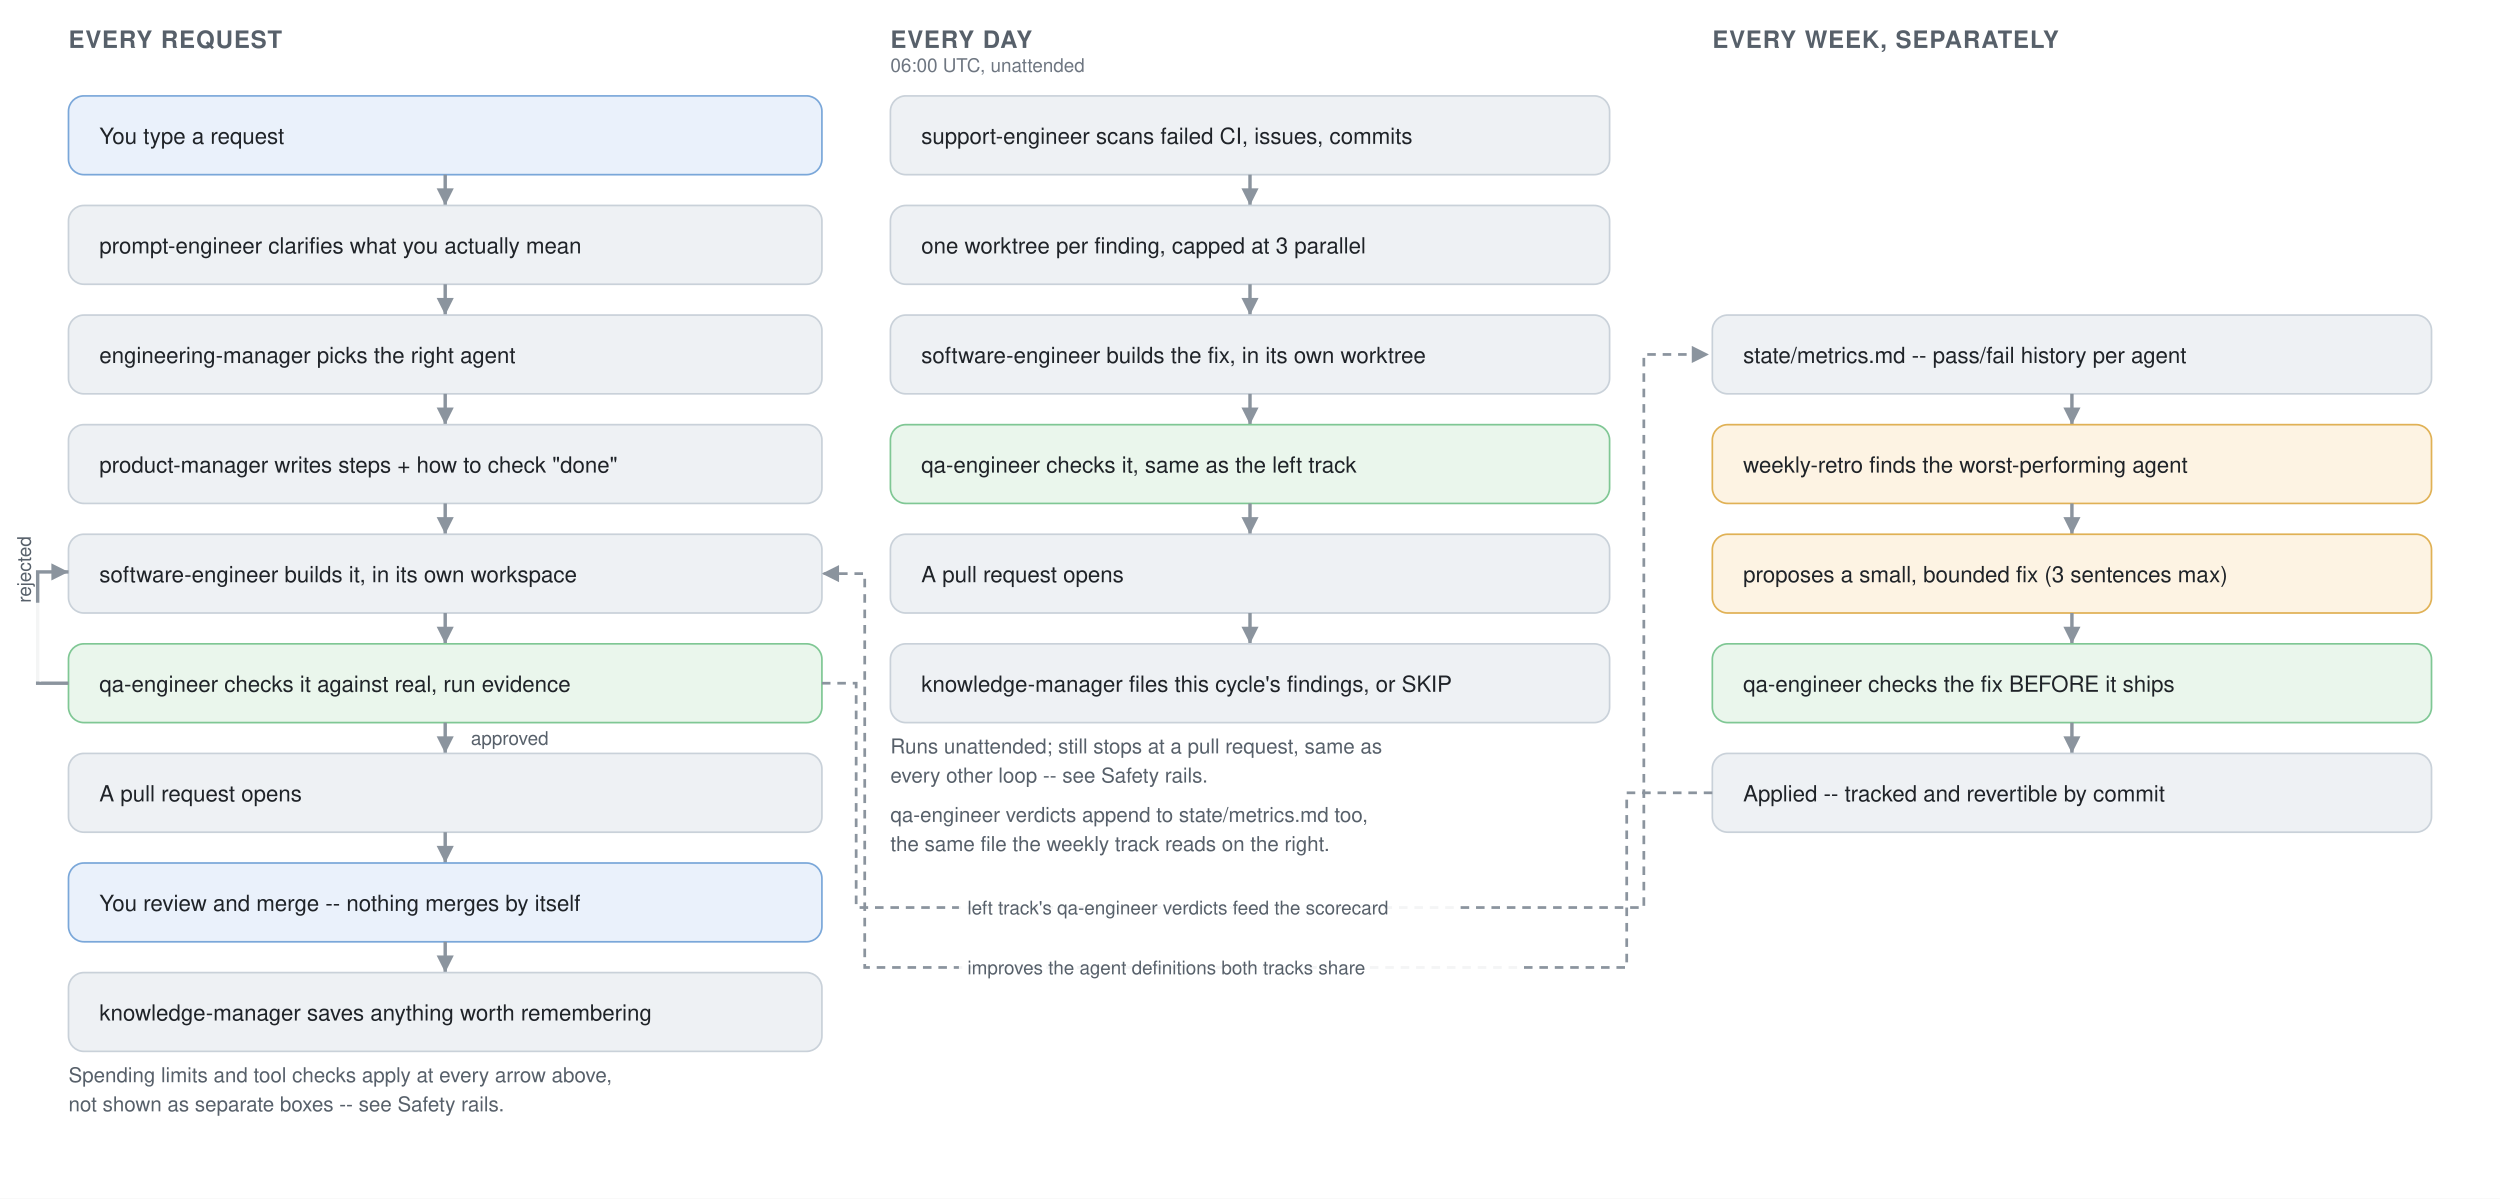
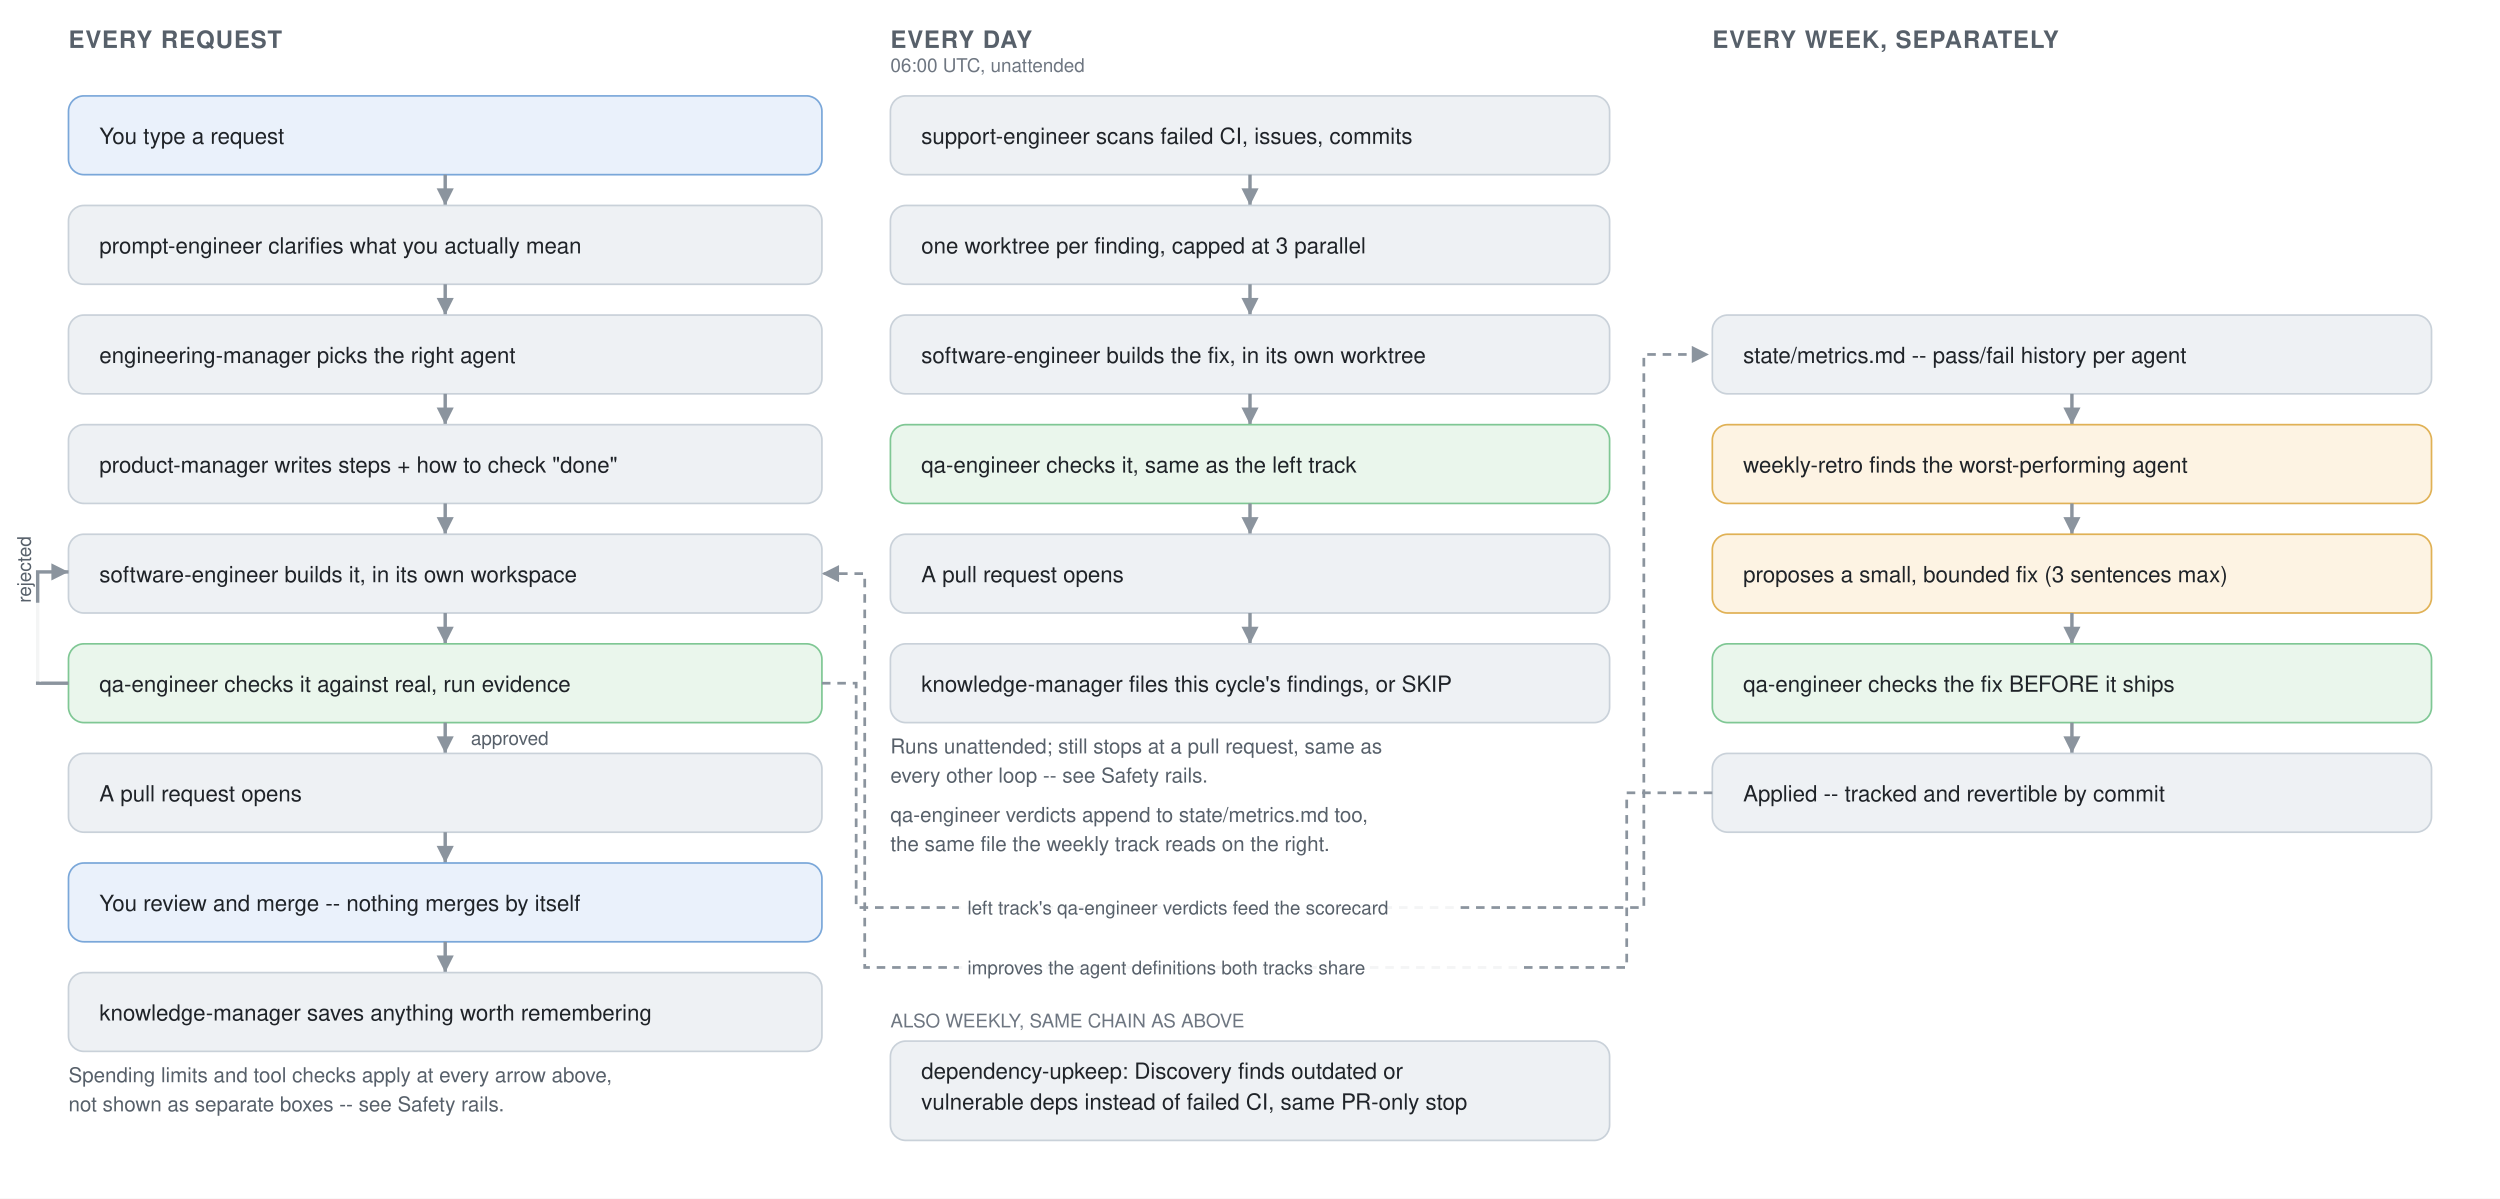
<svg xmlns="http://www.w3.org/2000/svg" width="1460" height="700" viewBox="0 0 1460 700" role="img" aria-label="How sefi-agents works: the interactive request cycle on the left, the daily morning-triage loop in the middle, and the weekly self-improvement loop on the right, feeding back into the same agents">
  <style>
    .bg { fill: #ffffff; }
    .colhead { font: 700 14px -apple-system, Segoe UI, Helvetica, Arial, sans-serif; letter-spacing: 0.04em; fill: #57606a; }
    .colsub { font: 400 11px -apple-system, Segoe UI, Helvetica, Arial, sans-serif; fill: #6e7681; }
    .boxtext { font: 500 13px -apple-system, Segoe UI, Helvetica, Arial, sans-serif; }
    .box { fill: #eef1f4; stroke: #c9d1d9; }
    .box.you { fill: #eaf1fb; stroke: #7aa7d9; }
    .box.gate { fill: #eaf6ec; stroke: #7fc794; }
    .box.retro { fill: #fdf3e3; stroke: #e0b155; }
    .boxtext { fill: #1f2328; }
    .arrow { stroke: #8b949e; stroke-width: 2; fill: none; }
    .arrowhead { fill: #8b949e; }
    .dashed { stroke: #8b949e; stroke-width: 1.6; fill: none; stroke-dasharray: 5 4; }
    .caption { font: 400 12px -apple-system, Segoe UI, Helvetica, Arial, sans-serif; fill: #57606a; }
    .label { font: 500 11px -apple-system, Segoe UI, Helvetica, Arial, sans-serif; fill: #57606a; }
    .labelbg { fill: #ffffff; opacity: 0.9; }
    @media (prefers-color-scheme: dark) {
      .bg { fill: #0d1117; }
      .colhead { fill: #9198a1; }
      .colsub { fill: #7d8590; }
      .box { fill: #161b22; stroke: #30363d; }
      .box.you { fill: #0d2a4a; stroke: #4d8fd6; }
      .box.gate { fill: #0f2818; stroke: #2a6e3f; }
      .box.retro { fill: #2b210a; stroke: #a67a2e; }
      .boxtext { fill: #e6edf3; }
      .arrow { stroke: #6e7681; }
      .arrowhead { fill: #6e7681; }
      .dashed { stroke: #6e7681; }
      .caption { fill: #9198a1; }
      .label { fill: #9198a1; }
      .labelbg { fill: #0d1117; }
    }
  </style>
  <rect class="bg" x="0" y="0" width="1460" height="700" />
  <text class="colhead" x="40" y="28">EVERY REQUEST</text>
  <text class="colhead" x="520" y="28">EVERY DAY</text>
  <text class="colsub" x="520" y="42">06:00 UTC, unattended</text>
  <text class="colhead" x="1000" y="28">EVERY WEEK, SEPARATELY</text>
  <rect class="box you" x="40" y="56" width="440" height="46" rx="9" />
  <text class="boxtext" x="58" y="84">You type a request</text>
  <path class="arrow" d="M260 102 V120" />
  <path class="arrowhead" d="M260 120 L255 110 L265 110 Z" />
  <rect class="box" x="40" y="120" width="440" height="46" rx="9" />
  <text class="boxtext" x="58" y="148">prompt-engineer clarifies what you actually mean</text>
  <path class="arrow" d="M260 166 V184" />
  <path class="arrowhead" d="M260 184 L255 174 L265 174 Z" />
  <rect class="box" x="40" y="184" width="440" height="46" rx="9" />
  <text class="boxtext" x="58" y="212">engineering-manager picks the right agent</text>
  <path class="arrow" d="M260 230 V248" />
  <path class="arrowhead" d="M260 248 L255 238 L265 238 Z" />
  <rect class="box" x="40" y="248" width="440" height="46" rx="9" />
  <text class="boxtext" x="58" y="276">product-manager writes steps + how to check "done"</text>
  <path class="arrow" d="M260 294 V312" />
  <path class="arrowhead" d="M260 312 L255 302 L265 302 Z" />
  <rect class="box" x="40" y="312" width="440" height="46" rx="9" />
  <text class="boxtext" x="58" y="340">software-engineer builds it, in its own workspace</text>
  <path class="arrow" d="M260 358 V376" />
  <path class="arrowhead" d="M260 376 L255 366 L265 366 Z" />
  <rect class="box gate" x="40" y="376" width="440" height="46" rx="9" />
  <text class="boxtext" x="58" y="404">qa-engineer checks it against real, run evidence</text>
  <path class="arrow" d="M40 399 H22 V334 H40" />
  <path class="arrowhead" d="M40 334 L30 329 L30 339 Z" />
  <rect class="labelbg" x="8" y="352" width="16" height="46" />
  <text class="label" x="18" y="352" transform="rotate(-90 18 352)">rejected</text>
  <path class="arrow" d="M260 422 V440" />
  <path class="arrowhead" d="M260 440 L255 430 L265 430 Z" />
  <rect class="labelbg" x="272" y="425" width="60" height="14" />
  <text class="label" x="275" y="435">approved</text>
  <rect class="box" x="40" y="440" width="440" height="46" rx="9" />
  <text class="boxtext" x="58" y="468">A pull request opens</text>
  <path class="arrow" d="M260 486 V504" />
  <path class="arrowhead" d="M260 504 L255 494 L265 494 Z" />
  <rect class="box you" x="40" y="504" width="440" height="46" rx="9" />
  <text class="boxtext" x="58" y="532">You review and merge -- nothing merges by itself</text>
  <path class="arrow" d="M260 550 V568" />
  <path class="arrowhead" d="M260 568 L255 558 L265 558 Z" />
  <rect class="box" x="40" y="568" width="440" height="46" rx="9" />
  <text class="boxtext" x="58" y="596">knowledge-manager saves anything worth remembering</text>
  <text class="caption" x="40" y="632">Spending limits and tool checks apply at every arrow above,</text>
  <text class="caption" x="40" y="649">not shown as separate boxes -- see Safety rails.</text>
  <rect class="box" x="520" y="56" width="420" height="46" rx="9" />
  <text class="boxtext" x="538" y="84">support-engineer scans failed CI, issues, commits</text>
  <path class="arrow" d="M730 102 V120" />
  <path class="arrowhead" d="M730 120 L725 110 L735 110 Z" />
  <rect class="box" x="520" y="120" width="420" height="46" rx="9" />
  <text class="boxtext" x="538" y="148">one worktree per finding, capped at 3 parallel</text>
  <path class="arrow" d="M730 166 V184" />
  <path class="arrowhead" d="M730 184 L725 174 L735 174 Z" />
  <rect class="box" x="520" y="184" width="420" height="46" rx="9" />
  <text class="boxtext" x="538" y="212">software-engineer builds the fix, in its own worktree</text>
  <path class="arrow" d="M730 230 V248" />
  <path class="arrowhead" d="M730 248 L725 238 L735 238 Z" />
  <rect class="box gate" x="520" y="248" width="420" height="46" rx="9" />
  <text class="boxtext" x="538" y="276">qa-engineer checks it, same as the left track</text>
  <path class="arrow" d="M730 294 V312" />
  <path class="arrowhead" d="M730 312 L725 302 L735 302 Z" />
  <rect class="box" x="520" y="312" width="420" height="46" rx="9" />
  <text class="boxtext" x="538" y="340">A pull request opens</text>
  <path class="arrow" d="M730 358 V376" />
  <path class="arrowhead" d="M730 376 L725 366 L735 366 Z" />
  <rect class="box" x="520" y="376" width="420" height="46" rx="9" />
  <text class="boxtext" x="538" y="404">knowledge-manager files this cycle's findings, or SKIP</text>
  <text class="caption" x="520" y="440">Runs unattended; still stops at a pull request, same as</text>
  <text class="caption" x="520" y="457">every other loop -- see Safety rails.</text>
  <text class="caption" x="520" y="480">qa-engineer verdicts append to state/metrics.md too,</text>
  <text class="caption" x="520" y="497">the same file the weekly track reads on the right.</text>
  <rect class="box" x="1000" y="184" width="420" height="46" rx="9" />
  <text class="boxtext" x="1018" y="212">state/metrics.md -- pass/fail history per agent</text>
  <path class="arrow" d="M1210 230 V248" />
  <path class="arrowhead" d="M1210 248 L1205 238 L1215 238 Z" />
  <rect class="box retro" x="1000" y="248" width="420" height="46" rx="9" />
  <text class="boxtext" x="1018" y="276">weekly-retro finds the worst-performing agent</text>
  <path class="arrow" d="M1210 294 V312" />
  <path class="arrowhead" d="M1210 312 L1205 302 L1215 302 Z" />
  <rect class="box retro" x="1000" y="312" width="420" height="46" rx="9" />
  <text class="boxtext" x="1018" y="340">proposes a small, bounded fix (3 sentences max)</text>
  <path class="arrow" d="M1210 358 V376" />
  <path class="arrowhead" d="M1210 376 L1205 366 L1215 366 Z" />
  <rect class="box gate" x="1000" y="376" width="420" height="46" rx="9" />
  <text class="boxtext" x="1018" y="404">qa-engineer checks the fix BEFORE it ships</text>
  <path class="arrow" d="M1210 422 V440" />
  <path class="arrowhead" d="M1210 440 L1205 430 L1215 430 Z" />
  <rect class="box" x="1000" y="440" width="420" height="46" rx="9" />
  <text class="boxtext" x="1018" y="468">Applied -- tracked and revertible by commit</text>
  <path class="dashed" d="M480 399 H500 V530 H960 V207 H998" />
  <path class="arrowhead" d="M998 207 L988 202 L988 212 Z" />
  <rect class="labelbg" x="560" y="522" width="290" height="16" />
  <text class="label" x="565" y="534">left track's qa-engineer verdicts feed the scorecard</text>
  <path class="dashed" d="M1000 463 H950 V565 H505 V335 H480" />
  <path class="arrowhead" d="M480 335 L490 330 L490 340 Z" />
  <rect class="labelbg" x="560" y="557" width="330" height="16" />
  <text class="label" x="565" y="569">improves the agent definitions both tracks share</text>
+   <text class="colsub" x="520" y="600">ALSO WEEKLY, SAME CHAIN AS ABOVE</text>
+   <rect class="box" x="520" y="608" width="420" height="58" rx="9" />
+   <text class="boxtext" x="538" y="630">
+     <tspan x="538" dy="0">dependency-upkeep: Discovery finds outdated or</tspan>
+     <tspan x="538" dy="18">vulnerable deps instead of failed CI, same PR-only stop</tspan>
+   </text>
</svg>
